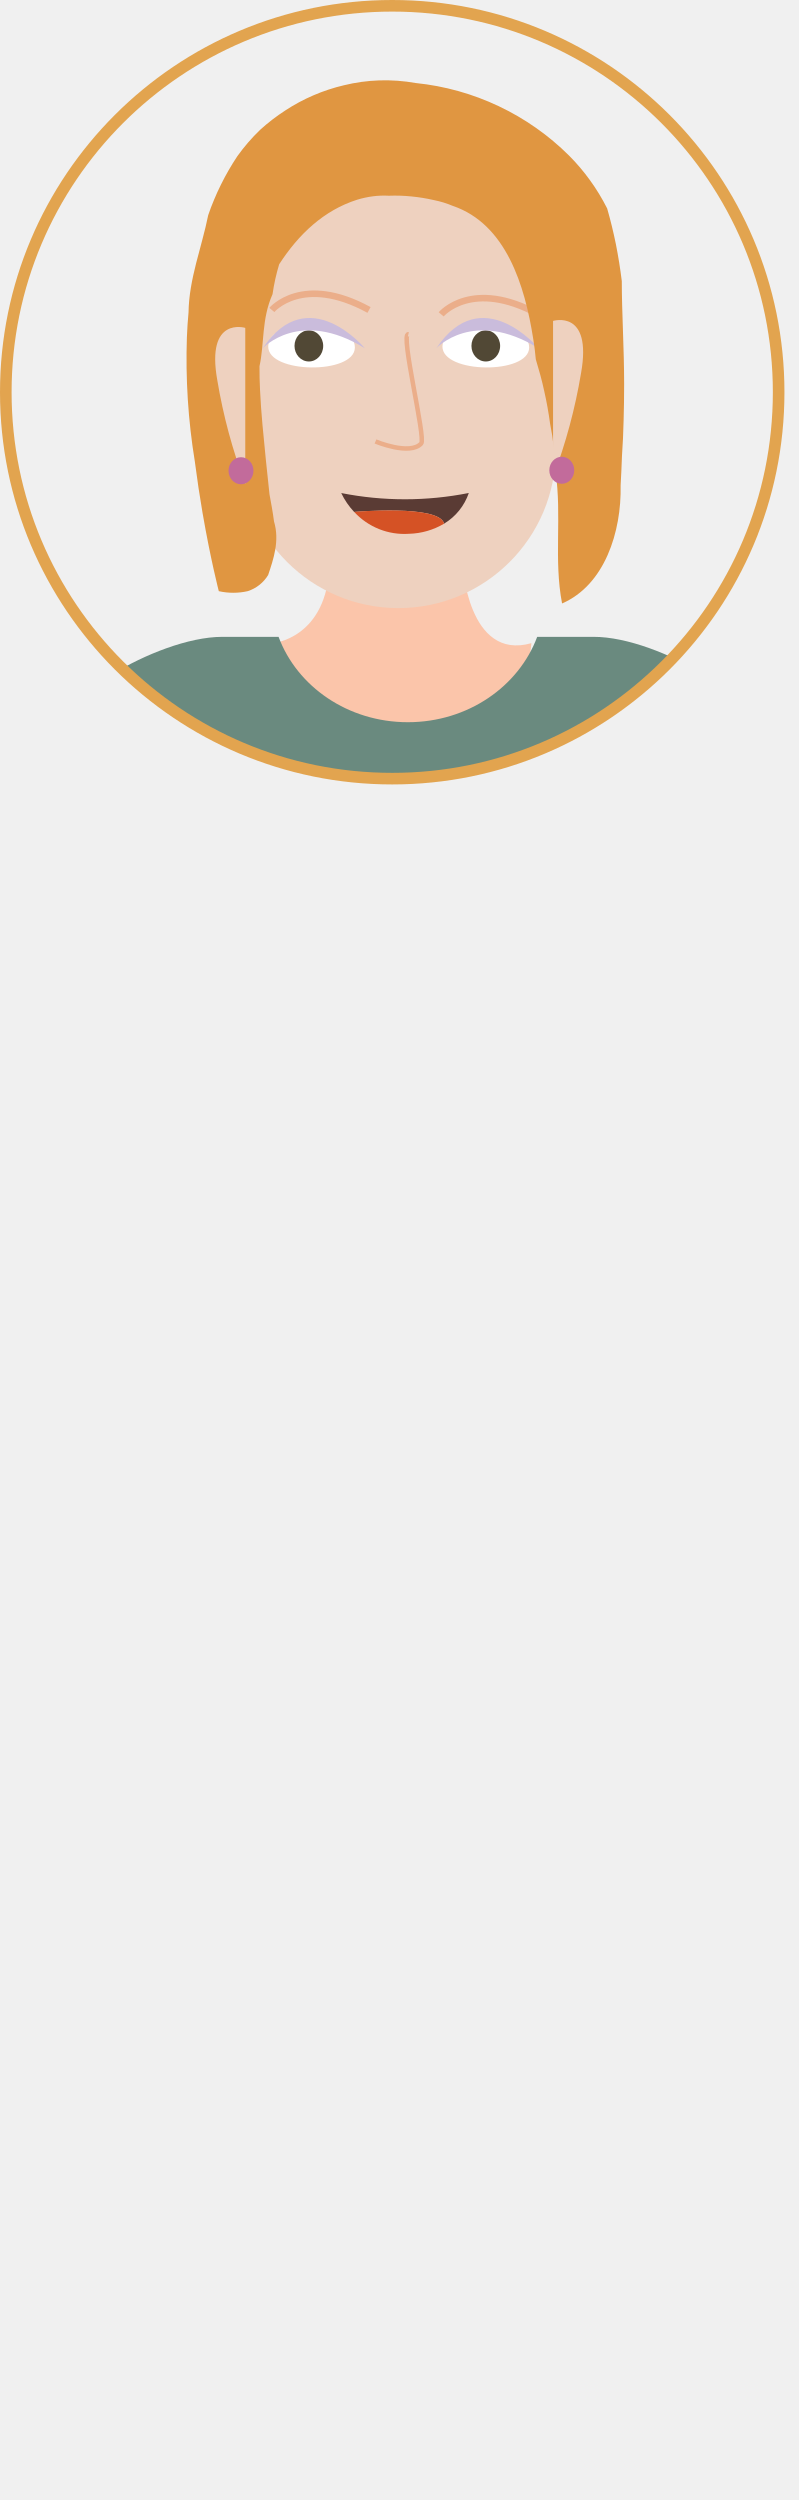
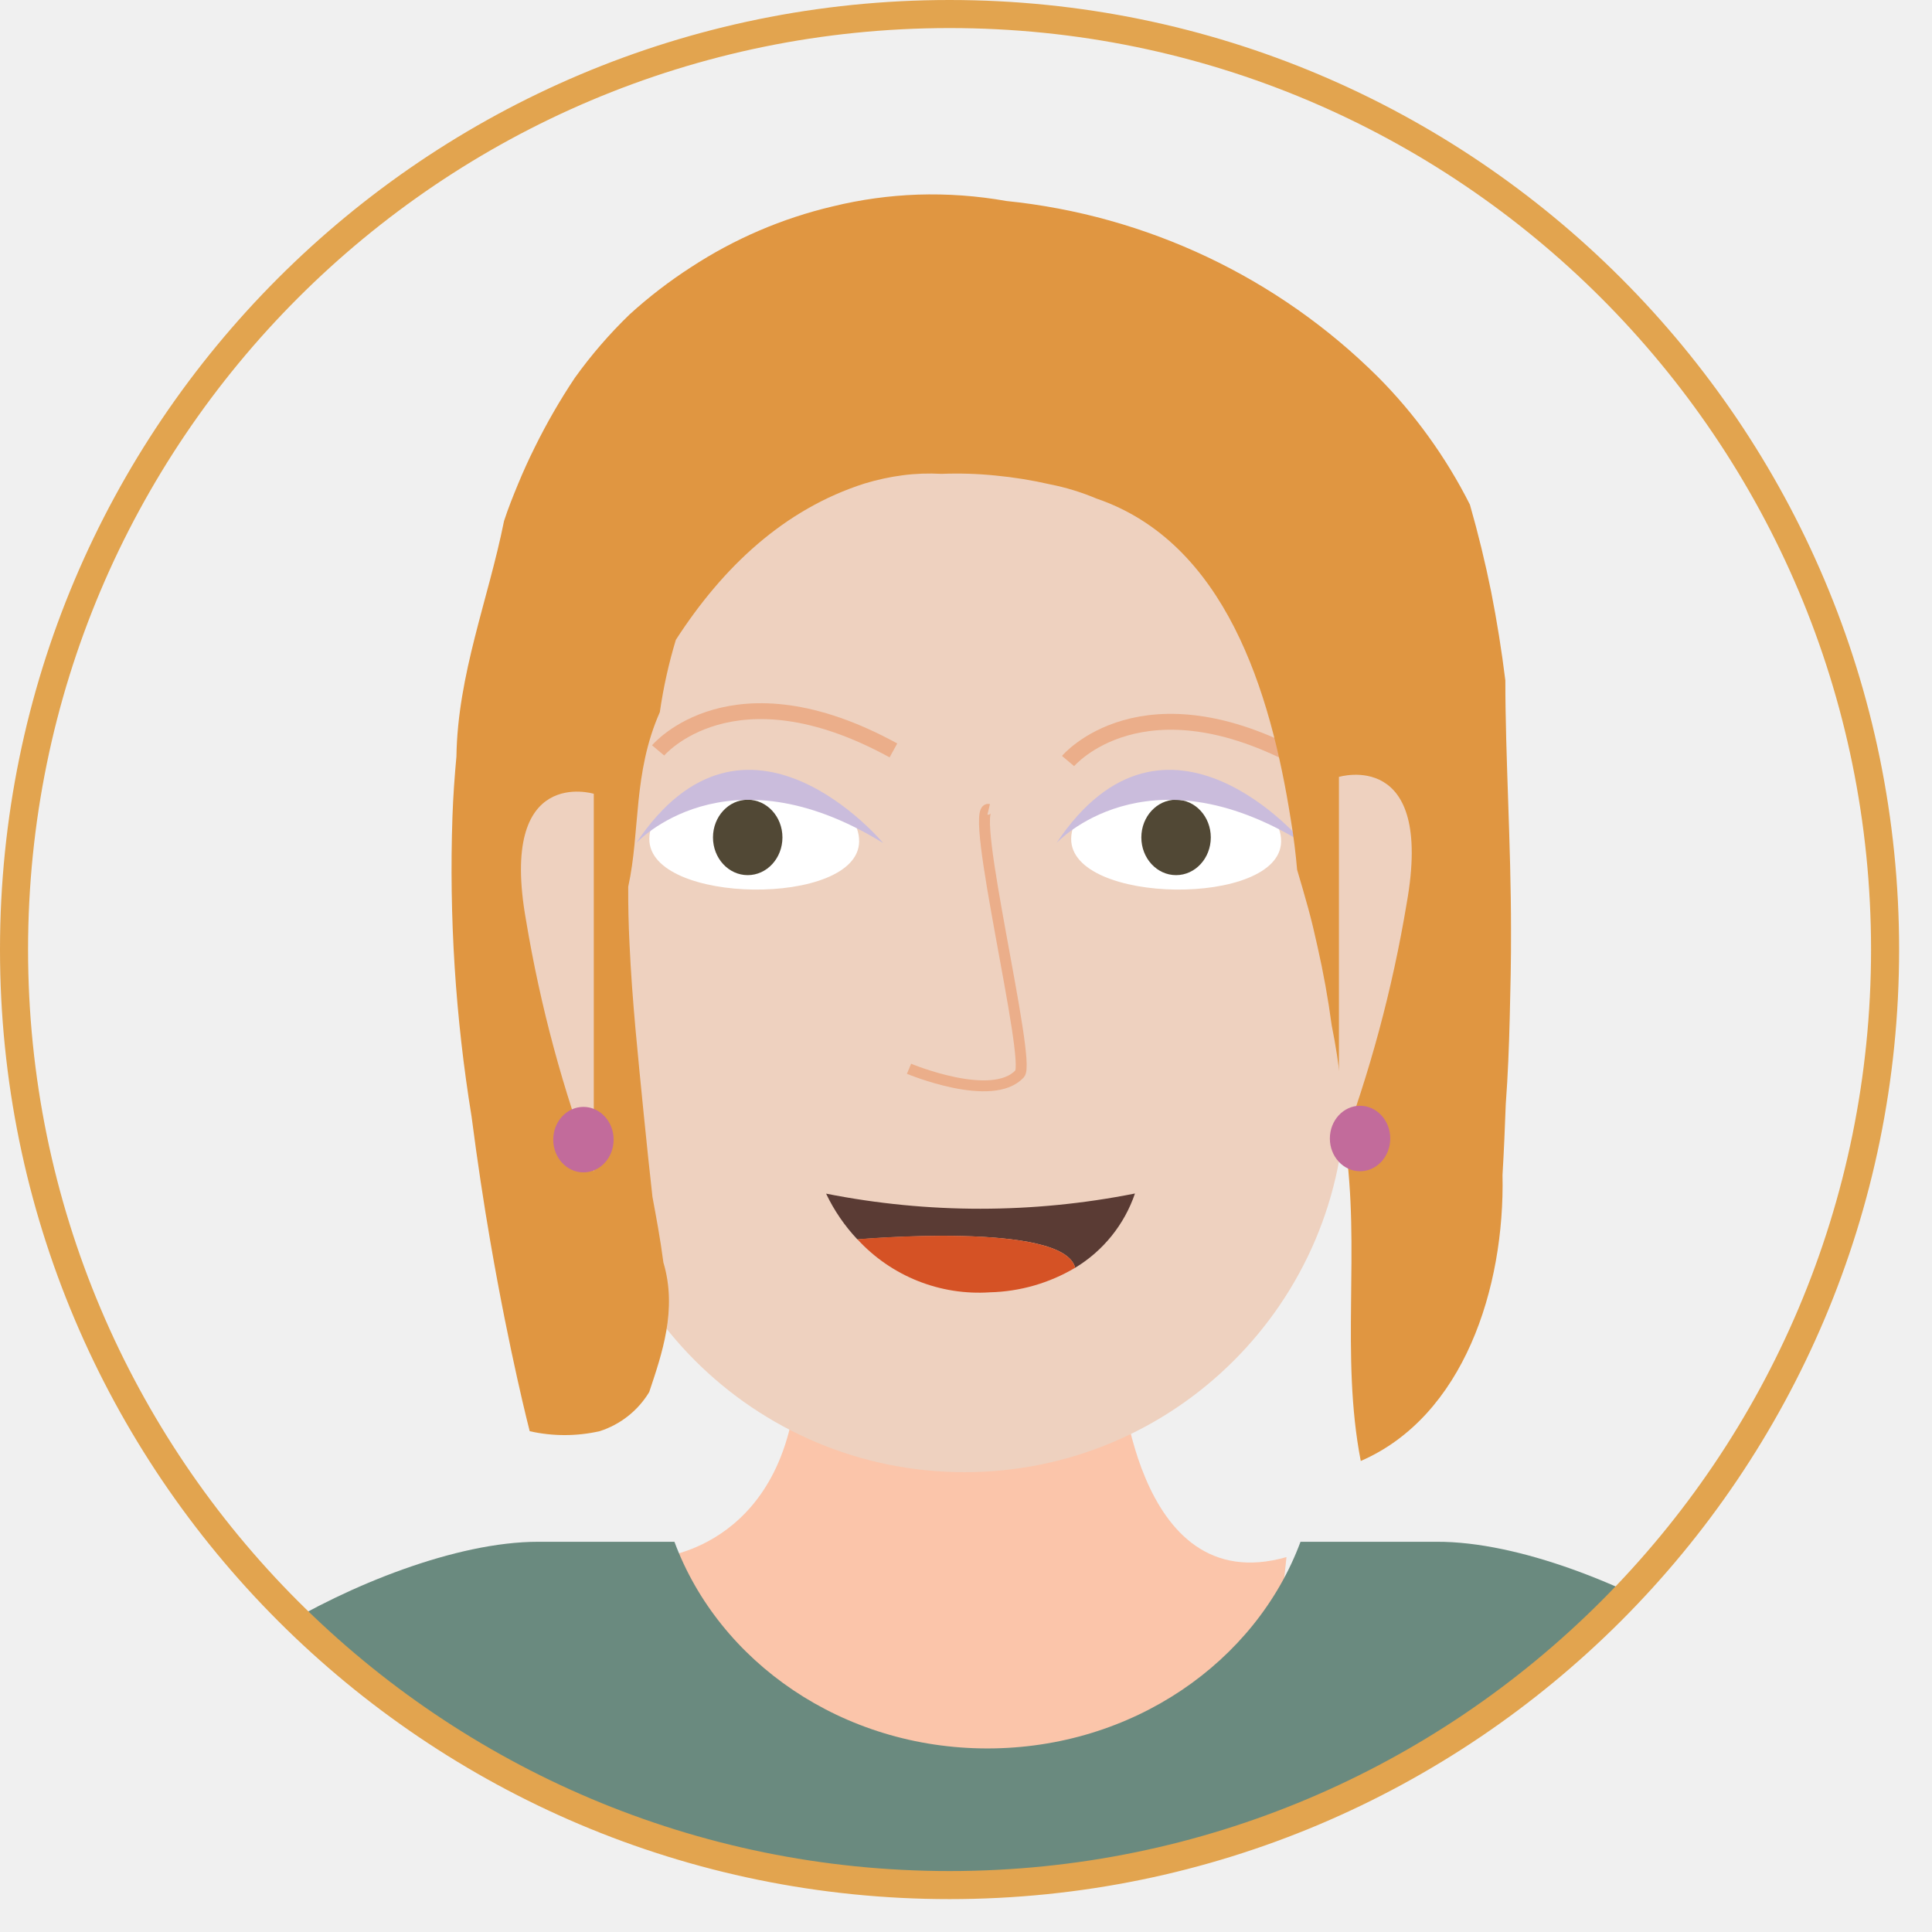
- <svg xmlns="http://www.w3.org/2000/svg" viewBox="0 0 136.3 426.99">
+ <svg xmlns="http://www.w3.org/2000/svg" viewBox="0 0 136.3 136.3">
  <defs>
    <style>.cls-1,.cls-7{fill:none;}.cls-1{stroke:#e2a44f;stroke-width:1.98px;}.cls-1,.cls-11,.cls-12,.cls-7{stroke-miterlimit:10;}.cls-2{clip-path:url(#clip-path);}.cls-11,.cls-12,.cls-3{fill:#eed1bf;}.cls-4{fill:#fbc5aa;}.cls-5{fill:#d8dcec;}.cls-6{fill:#004368;}.cls-7{stroke:#c1c0db;stroke-width:0.65px;}.cls-8{fill:#fff;}.cls-9{fill:#514835;}.cls-10{fill:#cabcdc;}.cls-11,.cls-12{stroke:#ebae8a;}.cls-11{stroke-width:0.77px;}.cls-12{stroke-width:1.12px;}.cls-13{fill:#e09641;}.cls-14{fill:#c26b9b;}.cls-15{fill:#5a3b34;}.cls-16{fill:#d55225;}.cls-17{fill:#6a8a7f;}</style>
    <clipPath id="clip-path">
      <circle class="cls-1" cx="66.99" cy="66.99" r="66" />
    </clipPath>
  </defs>
  <g id="Layer_2" data-name="Layer 2">
    <g id="Glavno_Besedilo" data-name="Glavno Besedilo">
      <g class="cls-2">
        <path class="cls-3" d="M12.19,224.93s-3.78,29.83,16.65,32.82V224.21Z" />
        <path class="cls-3" d="M124.34,228.26s3.78,29.83-16.65,32.82V227.54Z" />
        <path class="cls-4" d="M46.62,109.85s9.24-.78,9.67-13.42H79s.93,16.51,11.76,13.42l-1,9.49-22.12,10L48.44,123.5l-4.68-10.61Z" />
        <path class="cls-5" d="M2.29,236.43l33.39-1.28V140.52S28,101.32,16.1,122.6Q6.24,182.11,2.29,236.43Z" />
        <path class="cls-5" d="M136.3,236.43l-33.39-1.28V140.52s7.72-39.2,19.58-17.92Q132.35,182.11,136.3,236.43Z" />
        <path class="cls-3" d="M44.19,411.37s-11.78,9.29-20.57,9.1l36.49.27v-9.37Z" />
        <path class="cls-6" d="M60.11,411.37v13.11H50.47v-3.74s-21.26,7.81-30.59,6c0,0-10.64-1.43,5.7-7.32,12.22-4.41,14.68-5.32,14.68-5.32" />
        <path class="cls-3" d="M99.2,411.37s11.78,9.29,20.57,9.1l-36.49.27v-9.37Z" />
        <path class="cls-6" d="M83.28,411.37v13.11h9.64v-3.74s21.26,7.81,30.59,6c0,0,10.64-1.43-5.7-7.32-12.22-4.41-14.68-5.32-14.68-5.32" />
        <path class="cls-7" d="M30,216.47c.09-7.78,39.42,31.15,76.53,0" />
        <path class="cls-3" d="M65.4,20.55h5.27A24.24,24.24,0,0,1,94.92,44.79V77A26.88,26.88,0,0,1,68,103.86h0A26.88,26.88,0,0,1,41.16,77V44.79A24.24,24.24,0,0,1,65.4,20.55Z" />
        <path class="cls-8" d="M60.61,59.37c.06-5.18-14.75-5.37-14.8-.2C45.75,63.84,60.56,64,60.61,59.37Z" />
        <path class="cls-8" d="M90.38,59.37c.05-5.18-14.75-5.37-14.81-.2C75.52,63.84,90.32,64,90.38,59.37Z" />
        <ellipse class="cls-9" cx="52.75" cy="59.08" rx="2.45" ry="2.66" />
        <ellipse class="cls-9" cx="82.97" cy="59.08" rx="2.45" ry="2.66" />
        <path class="cls-10" d="M44.88,59.48s6.3-6.87,17.43,0C62.31,59.48,52.63,47.85,44.88,59.48Z" />
        <path class="cls-10" d="M74.53,59.48s6.3-6.87,17.43,0C92,59.48,82.28,47.85,74.53,59.48Z" />
        <path class="cls-11" d="M64.13,75.4s5.88,2.46,7.81.35c.84-.91-3.66-19-2.19-18.65" />
        <path class="cls-12" d="M46.43,52.94s5.23-6.23,16.6,0" />
        <path class="cls-12" d="M75.35,53.69s5.24-6.23,16.61,0" />
        <path class="cls-13" d="M47.68,45.14C51,40,55.32,35.92,61,34.11a16.64,16.64,0,0,1,2.68-.58,14.72,14.72,0,0,1,2.74-.1,27.33,27.33,0,0,1,3.83.12,29.65,29.65,0,0,1,3.83.62,16.73,16.73,0,0,1,3.27,1c9.08,3.1,12.29,13.59,13.72,22.69.2,1.19.34,2.36.44,3.5.27.91.53,1.8.78,2.71s.46,1.81.66,2.72q.62,2.73,1,5.55c.28,1.38.49,2.75.64,4.12s.24,2.72.29,4.08C96,88.1,94.55,95.58,96,103.07c7.26-3.15,10.17-12.21,10-20.18.1-1.67.17-3.35.23-5,.15-2,.23-4.09.28-6.08s.1-4.12.09-6.17c0-6.15-.4-12.23-.4-17.64q-.39-3.15-1-6.25c-.42-2.07-.92-4.13-1.5-6.15a35.31,35.31,0,0,0-2.94-4.83,34.82,34.82,0,0,0-3.55-4.18A43.4,43.4,0,0,0,71,14.18a30.2,30.2,0,0,0-6.25-.45,29.59,29.59,0,0,0-6,.83,31.36,31.36,0,0,0-10,4.29,33.21,33.21,0,0,0-4.33,3.33,32.72,32.72,0,0,0-3.87,4.48,43.3,43.3,0,0,0-2.82,4.89c-.42.84-.81,1.7-1.17,2.57s-.71,1.74-1,2.63c-1.12,5.58-3.27,10.82-3.36,16.62-.13,1.41-.23,2.82-.28,4.24a108.57,108.57,0,0,0,1.35,21.17c.41,3.17.86,6.13,1.32,8.8,1.38,8,2.78,13.39,2.78,13.39a11.22,11.22,0,0,0,4.93,0,6.34,6.34,0,0,0,3.5-2.76c.89-2.67,2-5.82,1-9.15-.21-1.63-.51-3.22-.77-4.62-.2-1.79-.41-3.77-.62-5.88-.39-3.95-.82-8-1-12q-.1-2-.09-4c.86-3.93.32-8,2.23-12.32A34.61,34.61,0,0,1,47.68,45.14Z" />
        <path class="cls-3" d="M94.46,54.81s6.74-2.05,4.78,8.92a93.55,93.55,0,0,1-4.78,17.74Z" />
        <path class="cls-3" d="M41.89,56s-6.74-2.05-4.78,8.92a93.55,93.55,0,0,0,4.78,17.74Z" />
        <ellipse class="cls-14" cx="41.16" cy="80.4" rx="2.13" ry="2.31" />
        <ellipse class="cls-14" cx="95.95" cy="80.32" rx="2.13" ry="2.31" />
        <path class="cls-15" d="M80.07,84.2a9.82,9.82,0,0,1-4.22,5.24c-.8-3.3-15.31-2-15.36-2a12.58,12.58,0,0,1-2.21-3.23A56,56,0,0,0,80.07,84.2Z" />
        <path class="cls-16" d="M75.85,89.44h0a12.36,12.36,0,0,1-6,1.73,11.63,11.63,0,0,1-9.36-3.74S75.05,86.14,75.85,89.44Z" />
        <polygon class="cls-15" points="60.49 87.43 60.49 87.43 60.49 87.43 60.49 87.43" />
        <polygon class="cls-6" points="29.16 233.47 29.16 251.43 42.66 411.37 60.14 411.37 72.66 280.34 83.24 411.37 99.95 411.37 114.57 251.43 114.57 233.47 29.16 233.47" />
        <path class="cls-17" d="M124.18,122c-3.11.37-6.94,4.81-10.54,15.87,0,3.18,1.84,23.67-4.63,32.87-1.4,14.48,4,49.87,5.8,64.72-36.49,30.18-84.15-3.1-85.52,3,1.76-14.64,4.31-53.45,3-67.73-7.21-9.87-6.8-33.24-6.8-33.24-3.56-10.75-7.33-15.08-10.39-15.45-7.62-.88,11.24-13.27,22.87-13.27h9.61c3.15,8.48,11.84,14.58,22.08,14.58s18.94-6.1,22.09-14.58h9.6C112.94,108.72,131.79,121.11,124.18,122Z" />
      </g>
      <circle class="cls-1" cx="66.99" cy="66.99" r="66" />
    </g>
  </g>
</svg>
